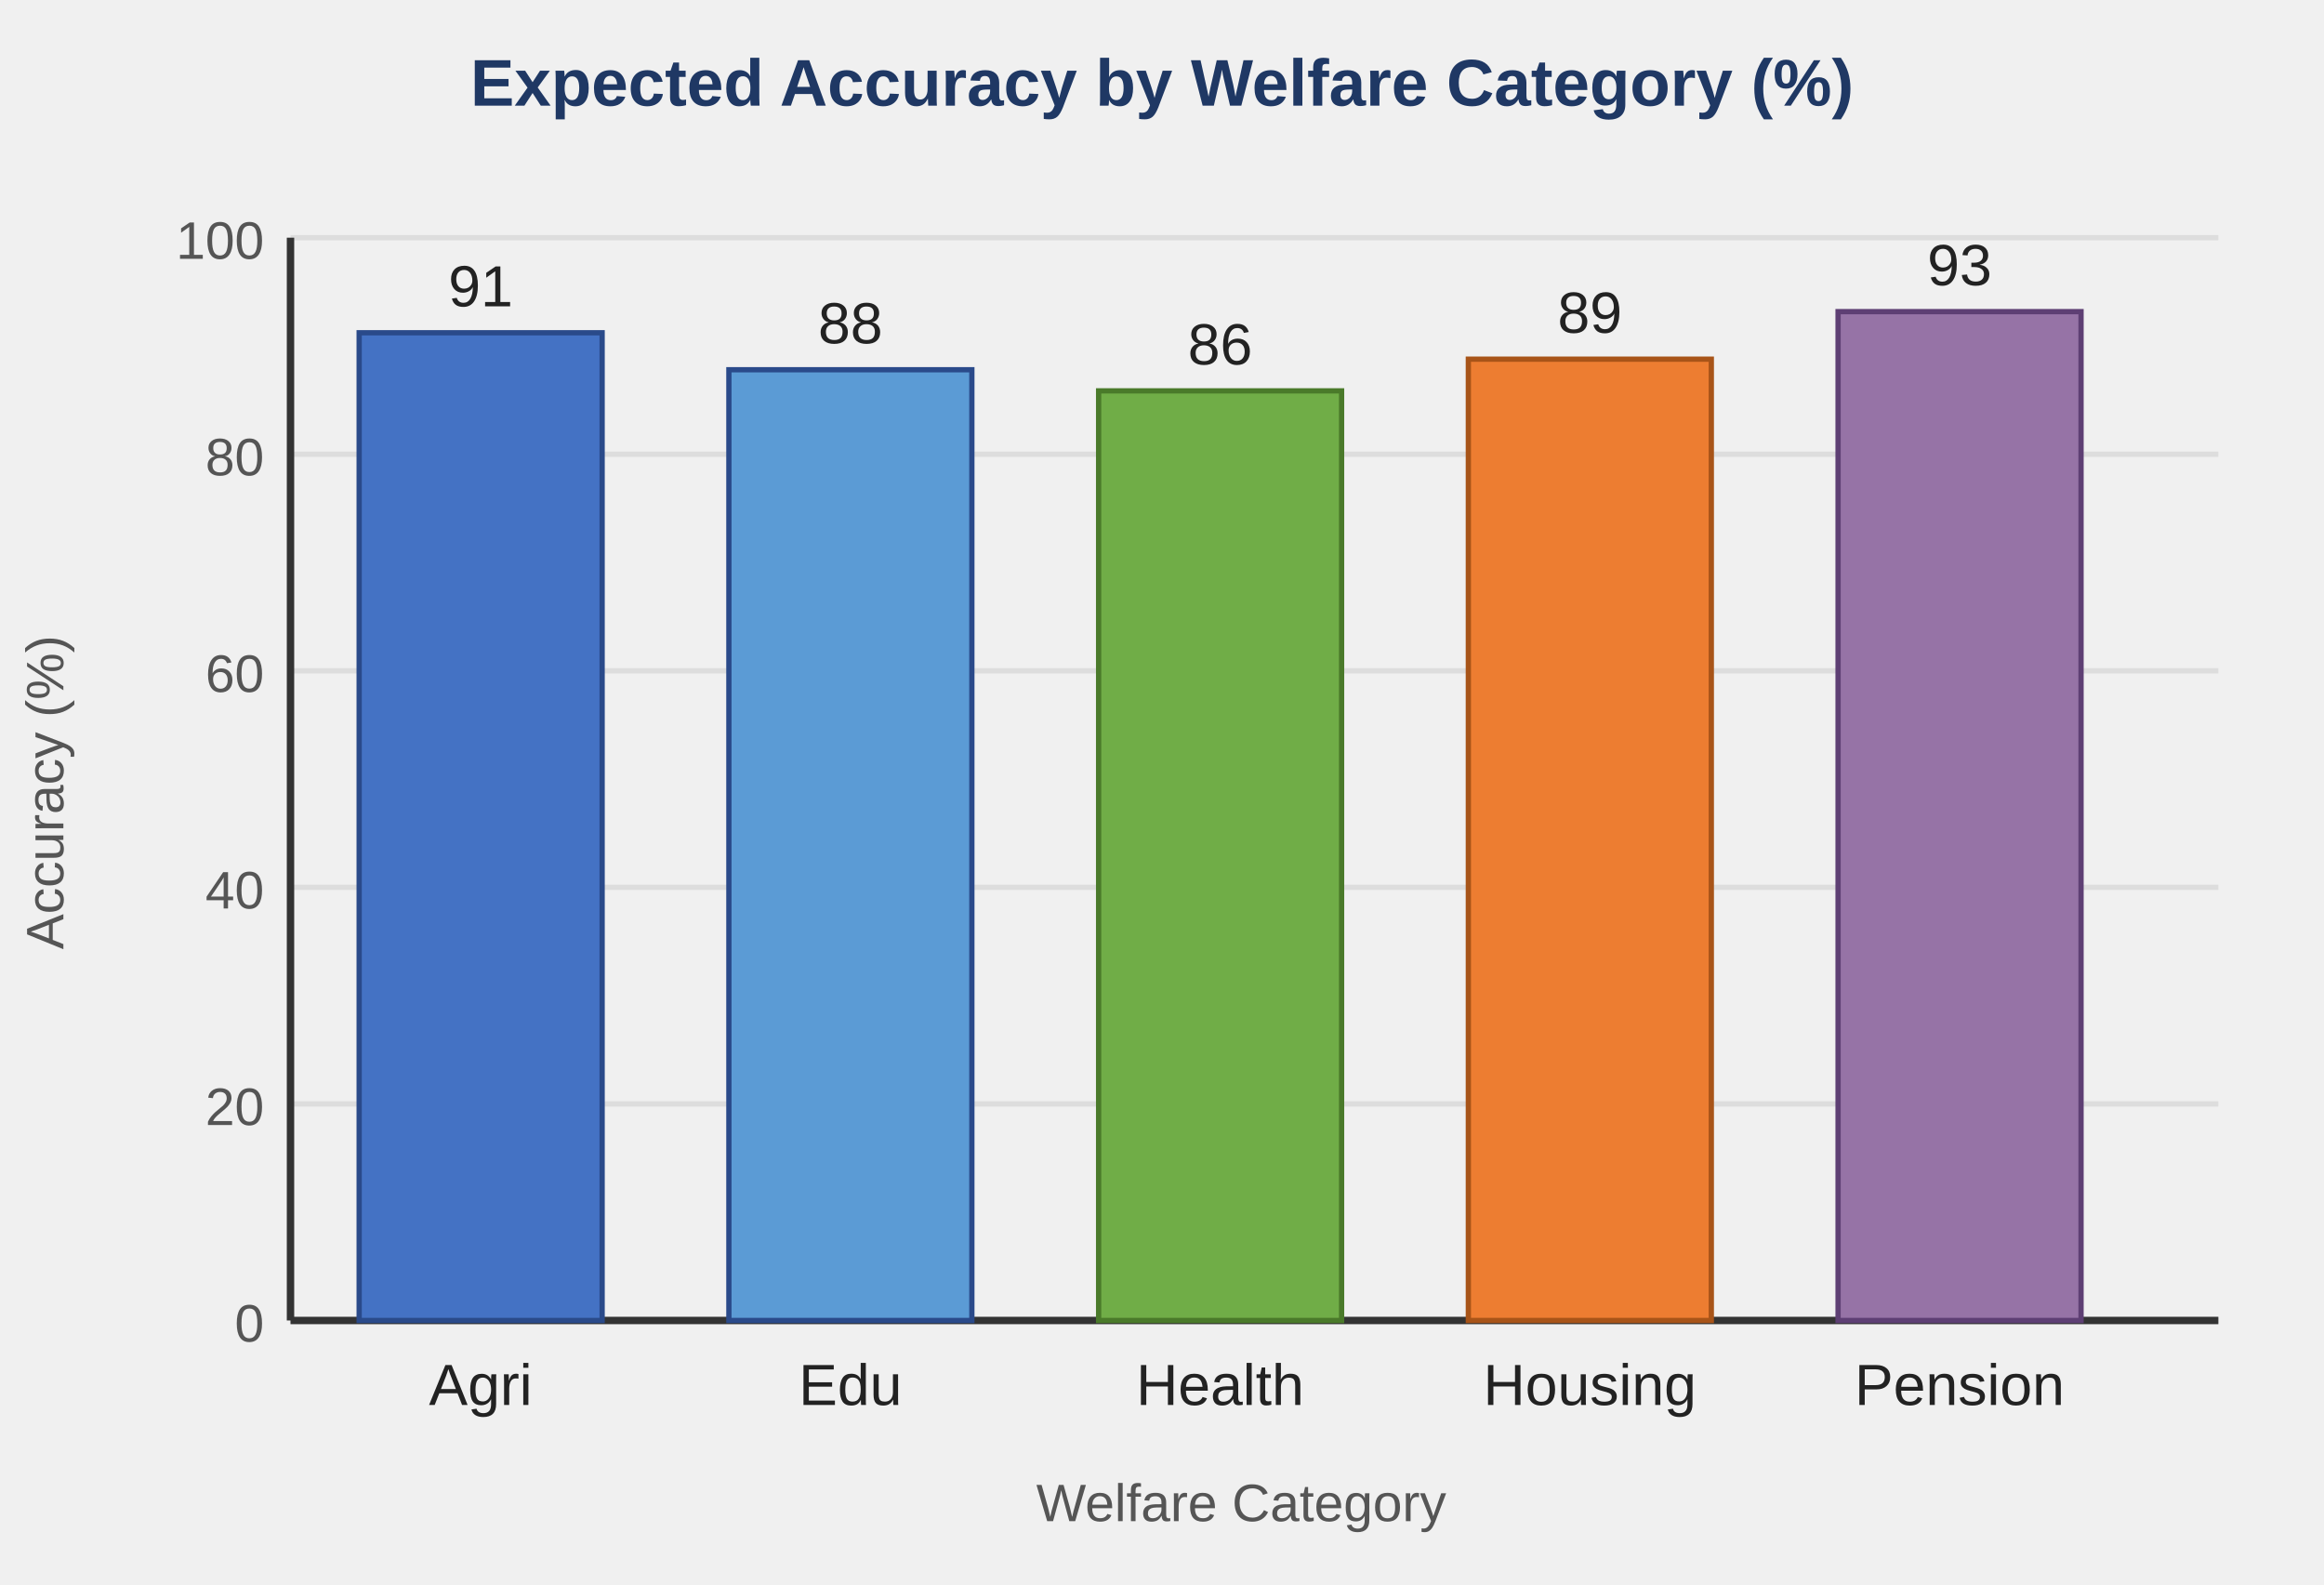
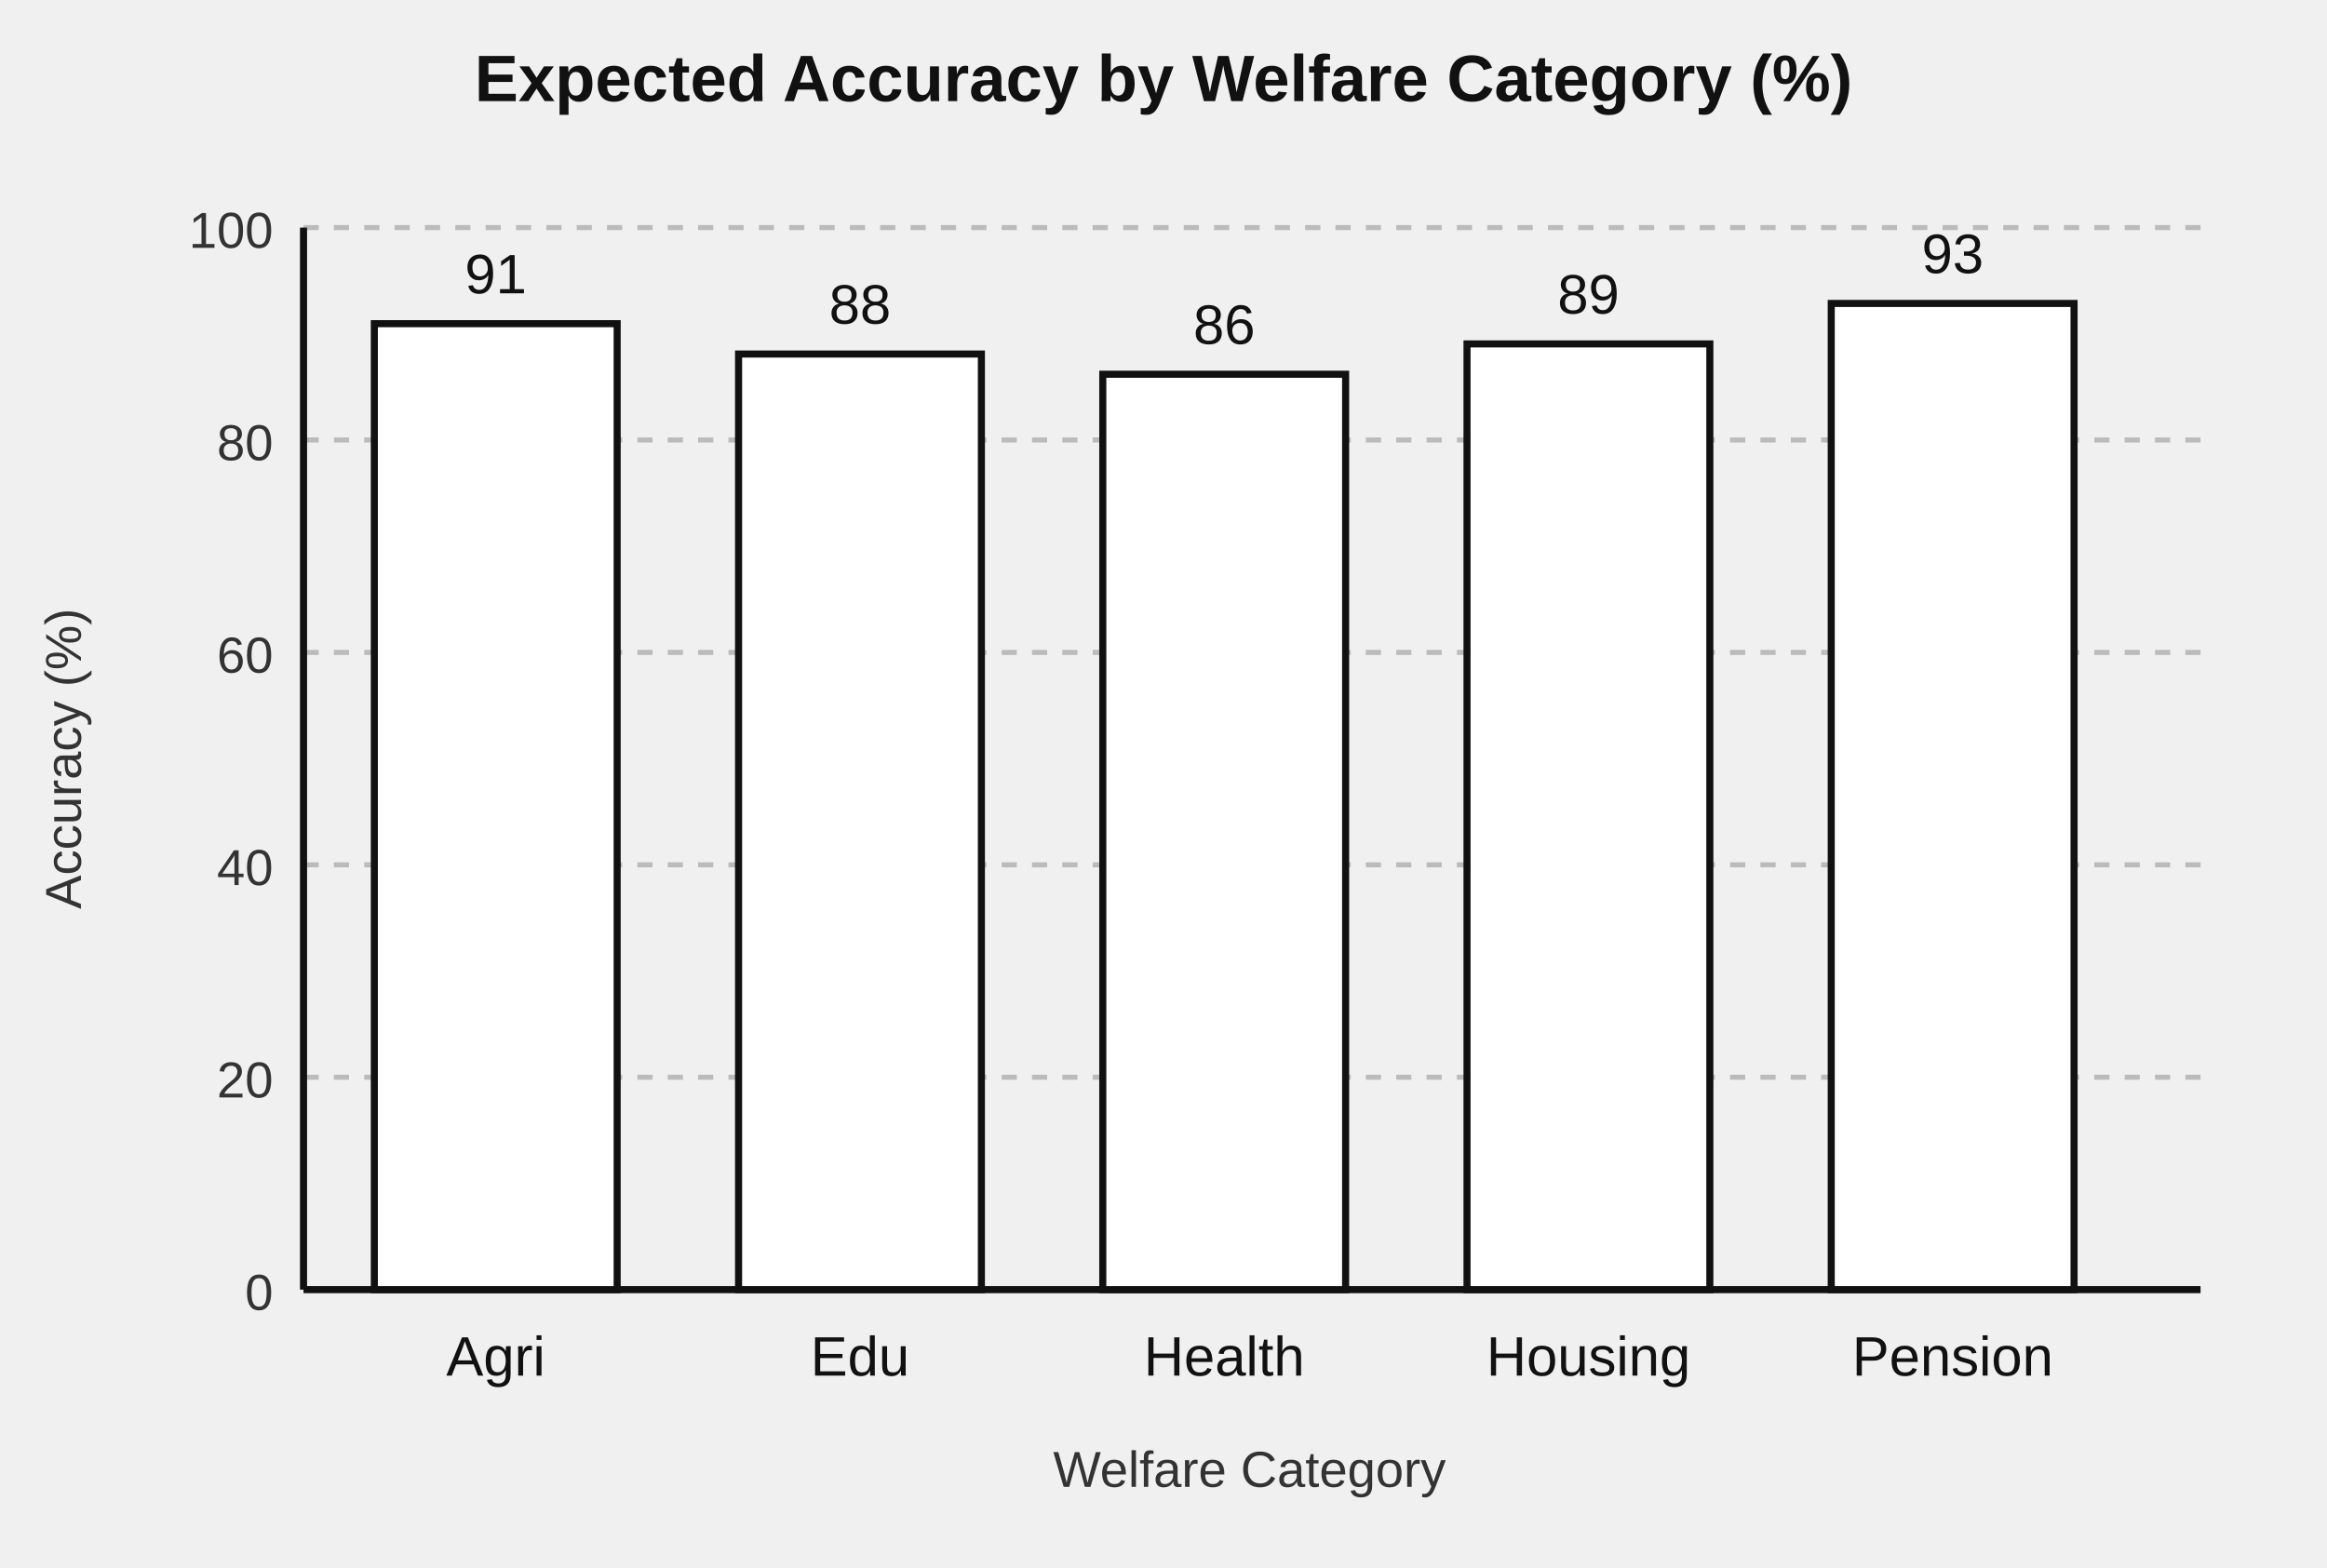
- <svg xmlns="http://www.w3.org/2000/svg" width="440" height="300" viewBox="0 0 440 300" font-family="'Segoe UI',Arial,sans-serif">
+ <svg xmlns="http://www.w3.org/2000/svg" width="460" height="310" viewBox="0 0 460 310" font-family="'Segoe UI',Arial,sans-serif">
+   <defs>
+     <pattern id="h1" patternUnits="userSpaceOnUse" width="7" height="7" patternTransform="rotate(45)">
+       <line x1="0" y1="0" x2="0" y2="7" stroke="#111" stroke-width="1.4" />
+     </pattern>
+     <pattern id="h2" patternUnits="userSpaceOnUse" width="7" height="7">
+       <line x1="0" y1="0" x2="0" y2="7" stroke="#111" stroke-width="1.4" />
+     </pattern>
+     <pattern id="h3" patternUnits="userSpaceOnUse" width="8" height="8" patternTransform="rotate(45)">
+       <line x1="0" y1="0" x2="0" y2="8" stroke="#111" stroke-width="1" />
+       <line x1="0" y1="0" x2="8" y2="0" stroke="#111" stroke-width="1" />
+     </pattern>
+   </defs>
  <style>
-     .ax{stroke:#333;stroke-width:1.4}.gl{stroke:#ddd;stroke-width:1}
-     .lbl{font-size:11px;fill:#222}.ttl{font-size:12.5px;font-weight:700;fill:#1F3864}
-     .yl{font-size:10px;fill:#555}
+     .ax{stroke:#111;stroke-width:1.4}.gl{stroke:#bbb;stroke-width:1;stroke-dasharray:3 3}
+     .lbl{font-size:11px;fill:#111}.ttl{font-size:13px;font-weight:700;fill:#111}
+     .yl{font-size:10px;fill:#333}.bar{stroke:#111;stroke-width:1.4;fill:#fff}
  </style>
-   <text x="220" y="20" text-anchor="middle" class="ttl">Expected Accuracy by Welfare Category (%)</text>
+   <text x="230" y="20" text-anchor="middle" class="ttl">Expected Accuracy by Welfare Category (%)</text>
  <g>
-     <line class="gl" x1="55" y1="250" x2="420" y2="250" />
-     <line class="gl" x1="55" y1="209" x2="420" y2="209" />
-     <text class="yl" x="50" y="213" text-anchor="end">20</text>
-     <line class="gl" x1="55" y1="168" x2="420" y2="168" />
-     <text class="yl" x="50" y="172" text-anchor="end">40</text>
-     <line class="gl" x1="55" y1="127" x2="420" y2="127" />
-     <text class="yl" x="50" y="131" text-anchor="end">60</text>
-     <line class="gl" x1="55" y1="86" x2="420" y2="86" />
-     <text class="yl" x="50" y="90" text-anchor="end">80</text>
-     <line class="gl" x1="55" y1="45" x2="420" y2="45" />
-     <text class="yl" x="50" y="49" text-anchor="end">100</text>
-     <text class="yl" x="50" y="254" text-anchor="end">0</text>
-     <line class="ax" x1="55" y1="45" x2="55" y2="250" />
-     <line class="ax" x1="55" y1="250" x2="420" y2="250" />
+     <line class="gl" x1="60" y1="255" x2="435" y2="255" />
+     <line class="gl" x1="60" y1="213" x2="435" y2="213" />
+     <text class="yl" x="54" y="217" text-anchor="end">20</text>
+     <line class="gl" x1="60" y1="171" x2="435" y2="171" />
+     <text class="yl" x="54" y="175" text-anchor="end">40</text>
+     <line class="gl" x1="60" y1="129" x2="435" y2="129" />
+     <text class="yl" x="54" y="133" text-anchor="end">60</text>
+     <line class="gl" x1="60" y1="87" x2="435" y2="87" />
+     <text class="yl" x="54" y="91" text-anchor="end">80</text>
+     <line class="gl" x1="60" y1="45" x2="435" y2="45" />
+     <text class="yl" x="54" y="49" text-anchor="end">100</text>
+     <text class="yl" x="54" y="259" text-anchor="end">0</text>
+     <line class="ax" x1="60" y1="45" x2="60" y2="255" />
+     <line class="ax" x1="60" y1="255" x2="435" y2="255" />
  </g>
-   <g>
-     <rect x="68" y="63" width="46" height="187" fill="#4472C4" stroke="#2a4a8a" />
-     <text class="lbl" x="91" y="58" text-anchor="middle">91</text>
-     <text class="lbl" x="91" y="266" text-anchor="middle">Agri</text>
-     <rect x="138" y="70" width="46" height="180" fill="#5B9BD5" stroke="#2a4a8a" />
-     <text class="lbl" x="161" y="65" text-anchor="middle">88</text>
-     <text class="lbl" x="161" y="266" text-anchor="middle">Edu</text>
-     <rect x="208" y="74" width="46" height="176" fill="#70AD47" stroke="#4a7a2a" />
-     <text class="lbl" x="231" y="69" text-anchor="middle">86</text>
-     <text class="lbl" x="231" y="266" text-anchor="middle">Health</text>
-     <rect x="278" y="68" width="46" height="182" fill="#ED7D31" stroke="#a85418" />
-     <text class="lbl" x="301" y="63" text-anchor="middle">89</text>
-     <text class="lbl" x="301" y="266" text-anchor="middle">Housing</text>
-     <rect x="348" y="59" width="46" height="191" fill="#9673A6" stroke="#5e3f74" />
-     <text class="lbl" x="371" y="54" text-anchor="middle">93</text>
-     <text class="lbl" x="371" y="266" text-anchor="middle">Pension</text>
-   </g>
-   <text x="12" y="150" transform="rotate(-90 12,150)" text-anchor="middle" class="yl">Accuracy (%)</text>
-   <text x="235" y="288" text-anchor="middle" class="yl">Welfare Category</text>
+   <rect class="bar" x="74" y="64" width="48" height="191" fill="url(#h1)" />
+   <text class="lbl" x="98" y="58" text-anchor="middle">91</text>
+   <text class="lbl" x="98" y="272" text-anchor="middle">Agri</text>
+   <rect class="bar" x="146" y="70" width="48" height="185" fill="url(#h2)" />
+   <text class="lbl" x="170" y="64" text-anchor="middle">88</text>
+   <text class="lbl" x="170" y="272" text-anchor="middle">Edu</text>
+   <rect class="bar" x="218" y="74" width="48" height="181" fill="url(#h3)" />
+   <text class="lbl" x="242" y="68" text-anchor="middle">86</text>
+   <text class="lbl" x="242" y="272" text-anchor="middle">Health</text>
+   <rect class="bar" x="290" y="68" width="48" height="187" fill="url(#h1)" />
+   <text class="lbl" x="314" y="62" text-anchor="middle">89</text>
+   <text class="lbl" x="314" y="272" text-anchor="middle">Housing</text>
+   <rect class="bar" x="362" y="60" width="48" height="195" fill="url(#h2)" />
+   <text class="lbl" x="386" y="54" text-anchor="middle">93</text>
+   <text class="lbl" x="386" y="272" text-anchor="middle">Pension</text>
+   <text x="16" y="150" transform="rotate(-90 16,150)" text-anchor="middle" class="yl">Accuracy (%)</text>
+   <text x="247" y="294" text-anchor="middle" class="yl">Welfare Category</text>
</svg>
